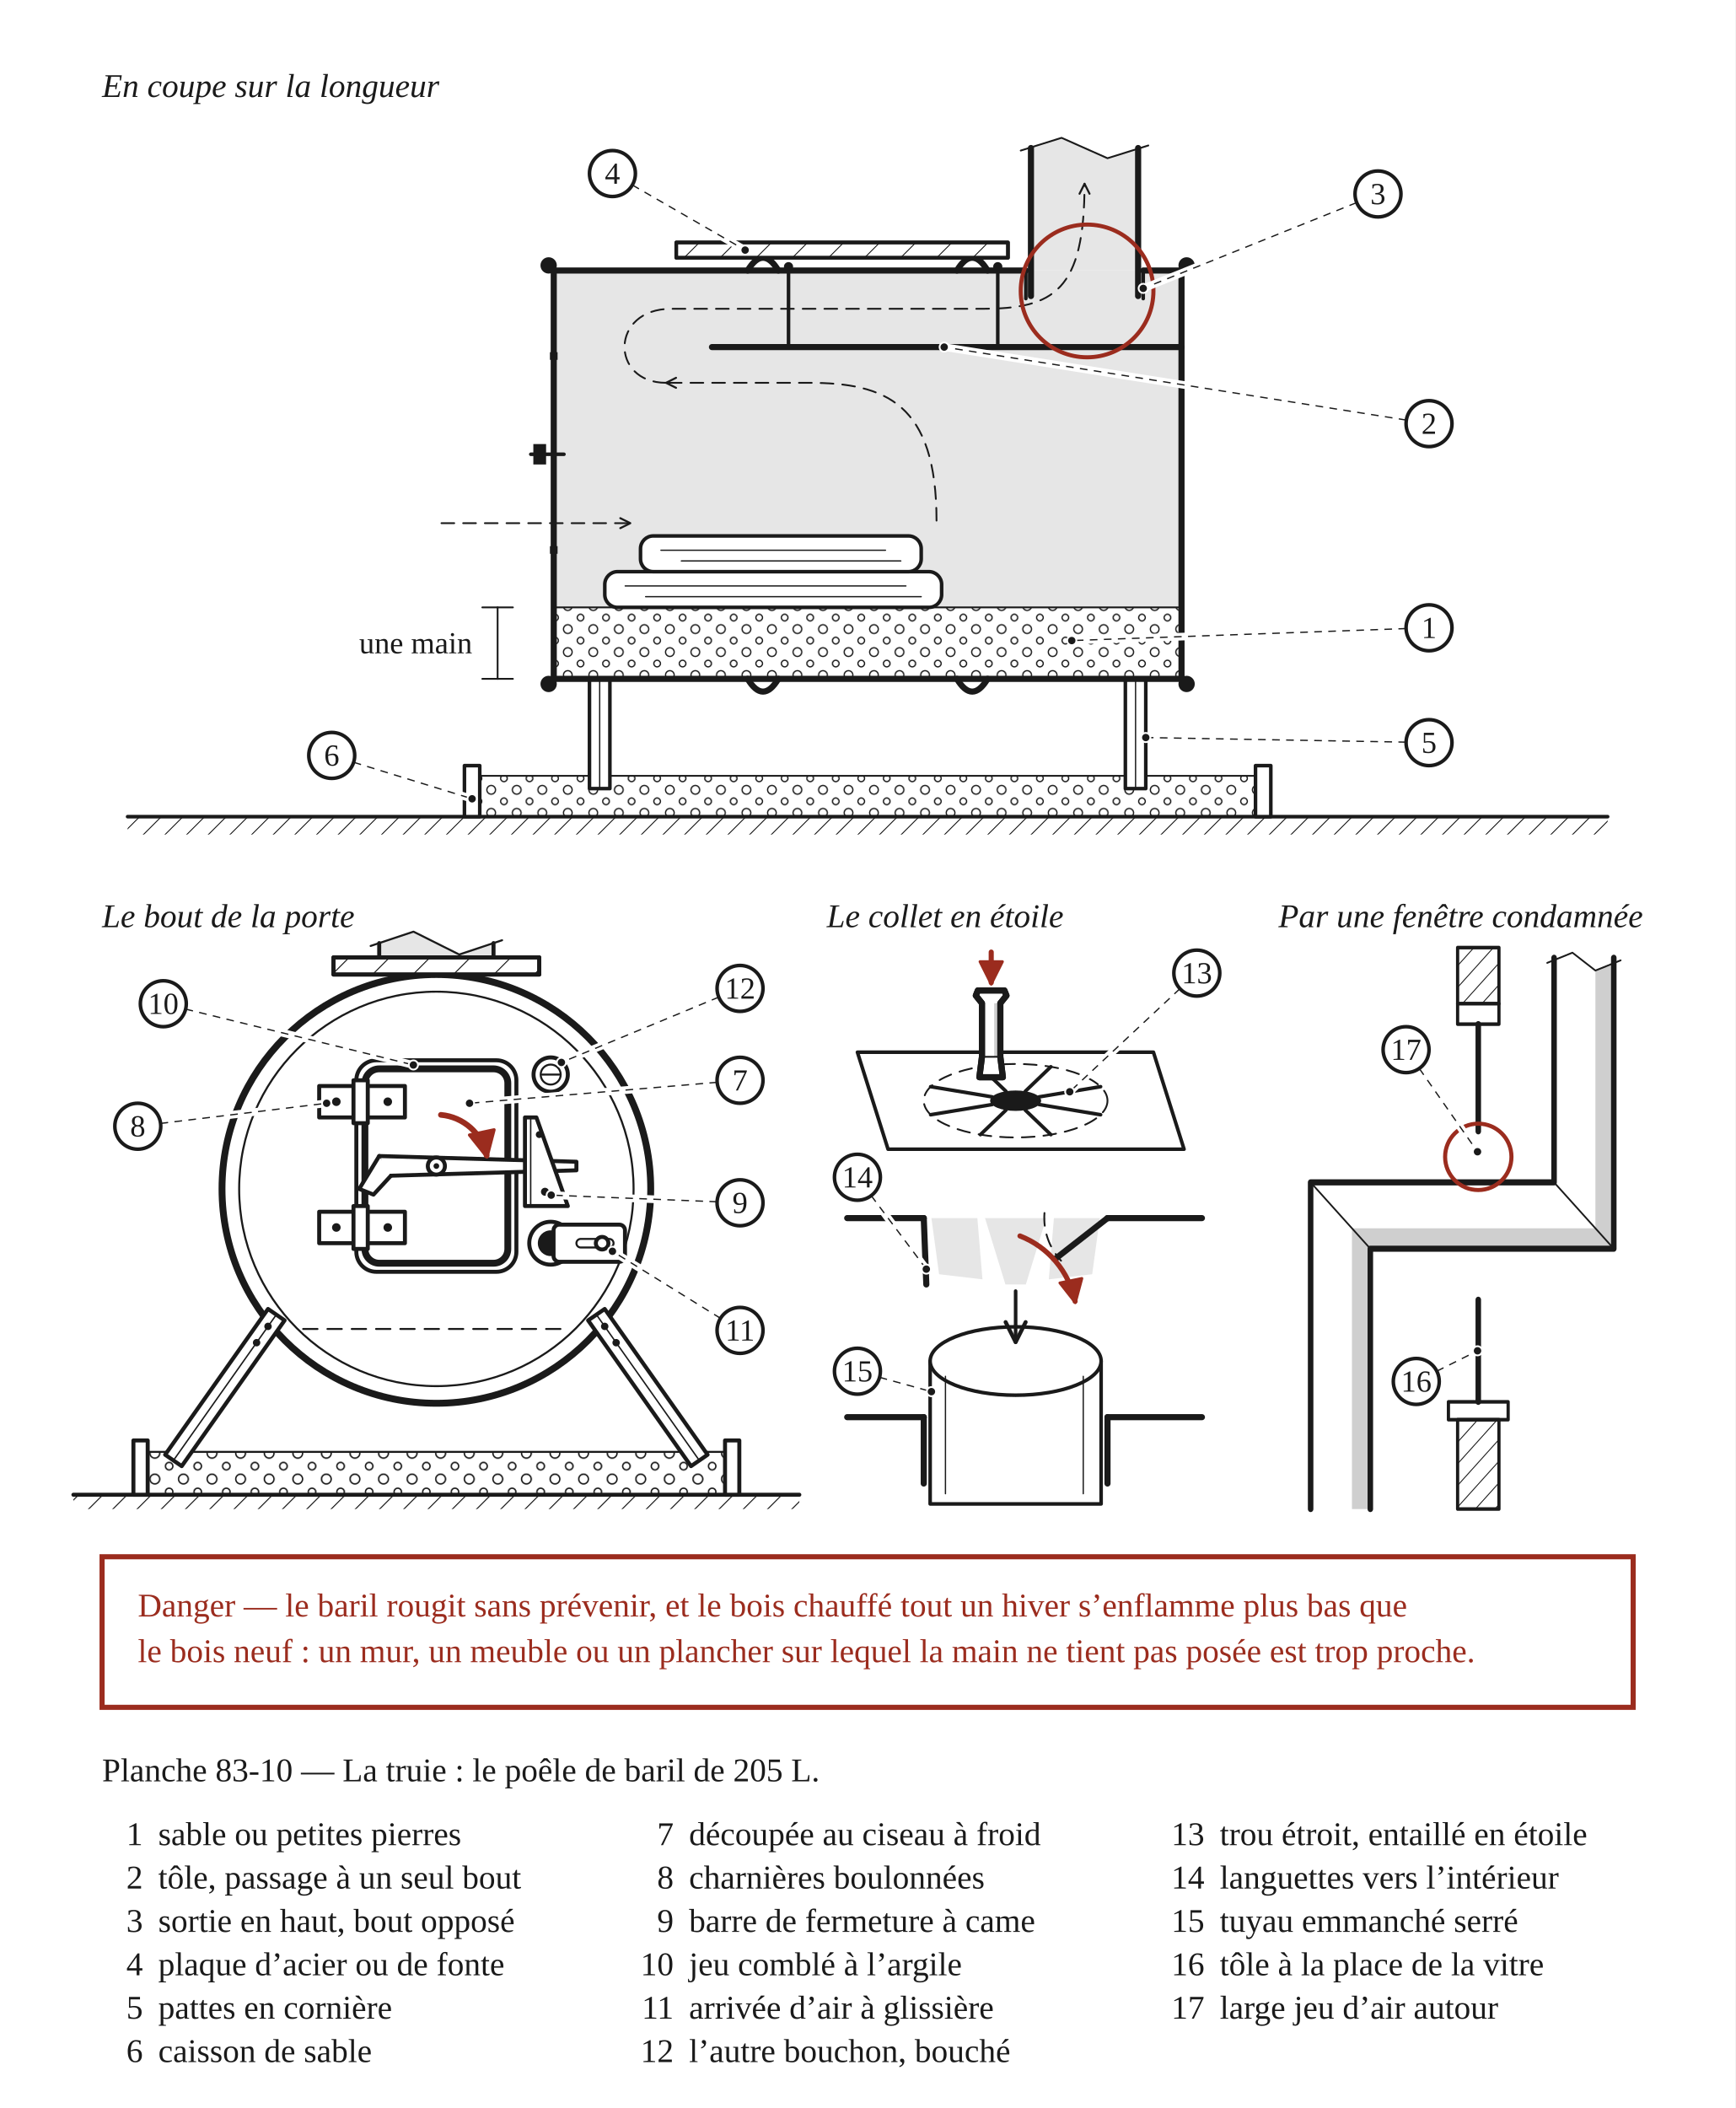
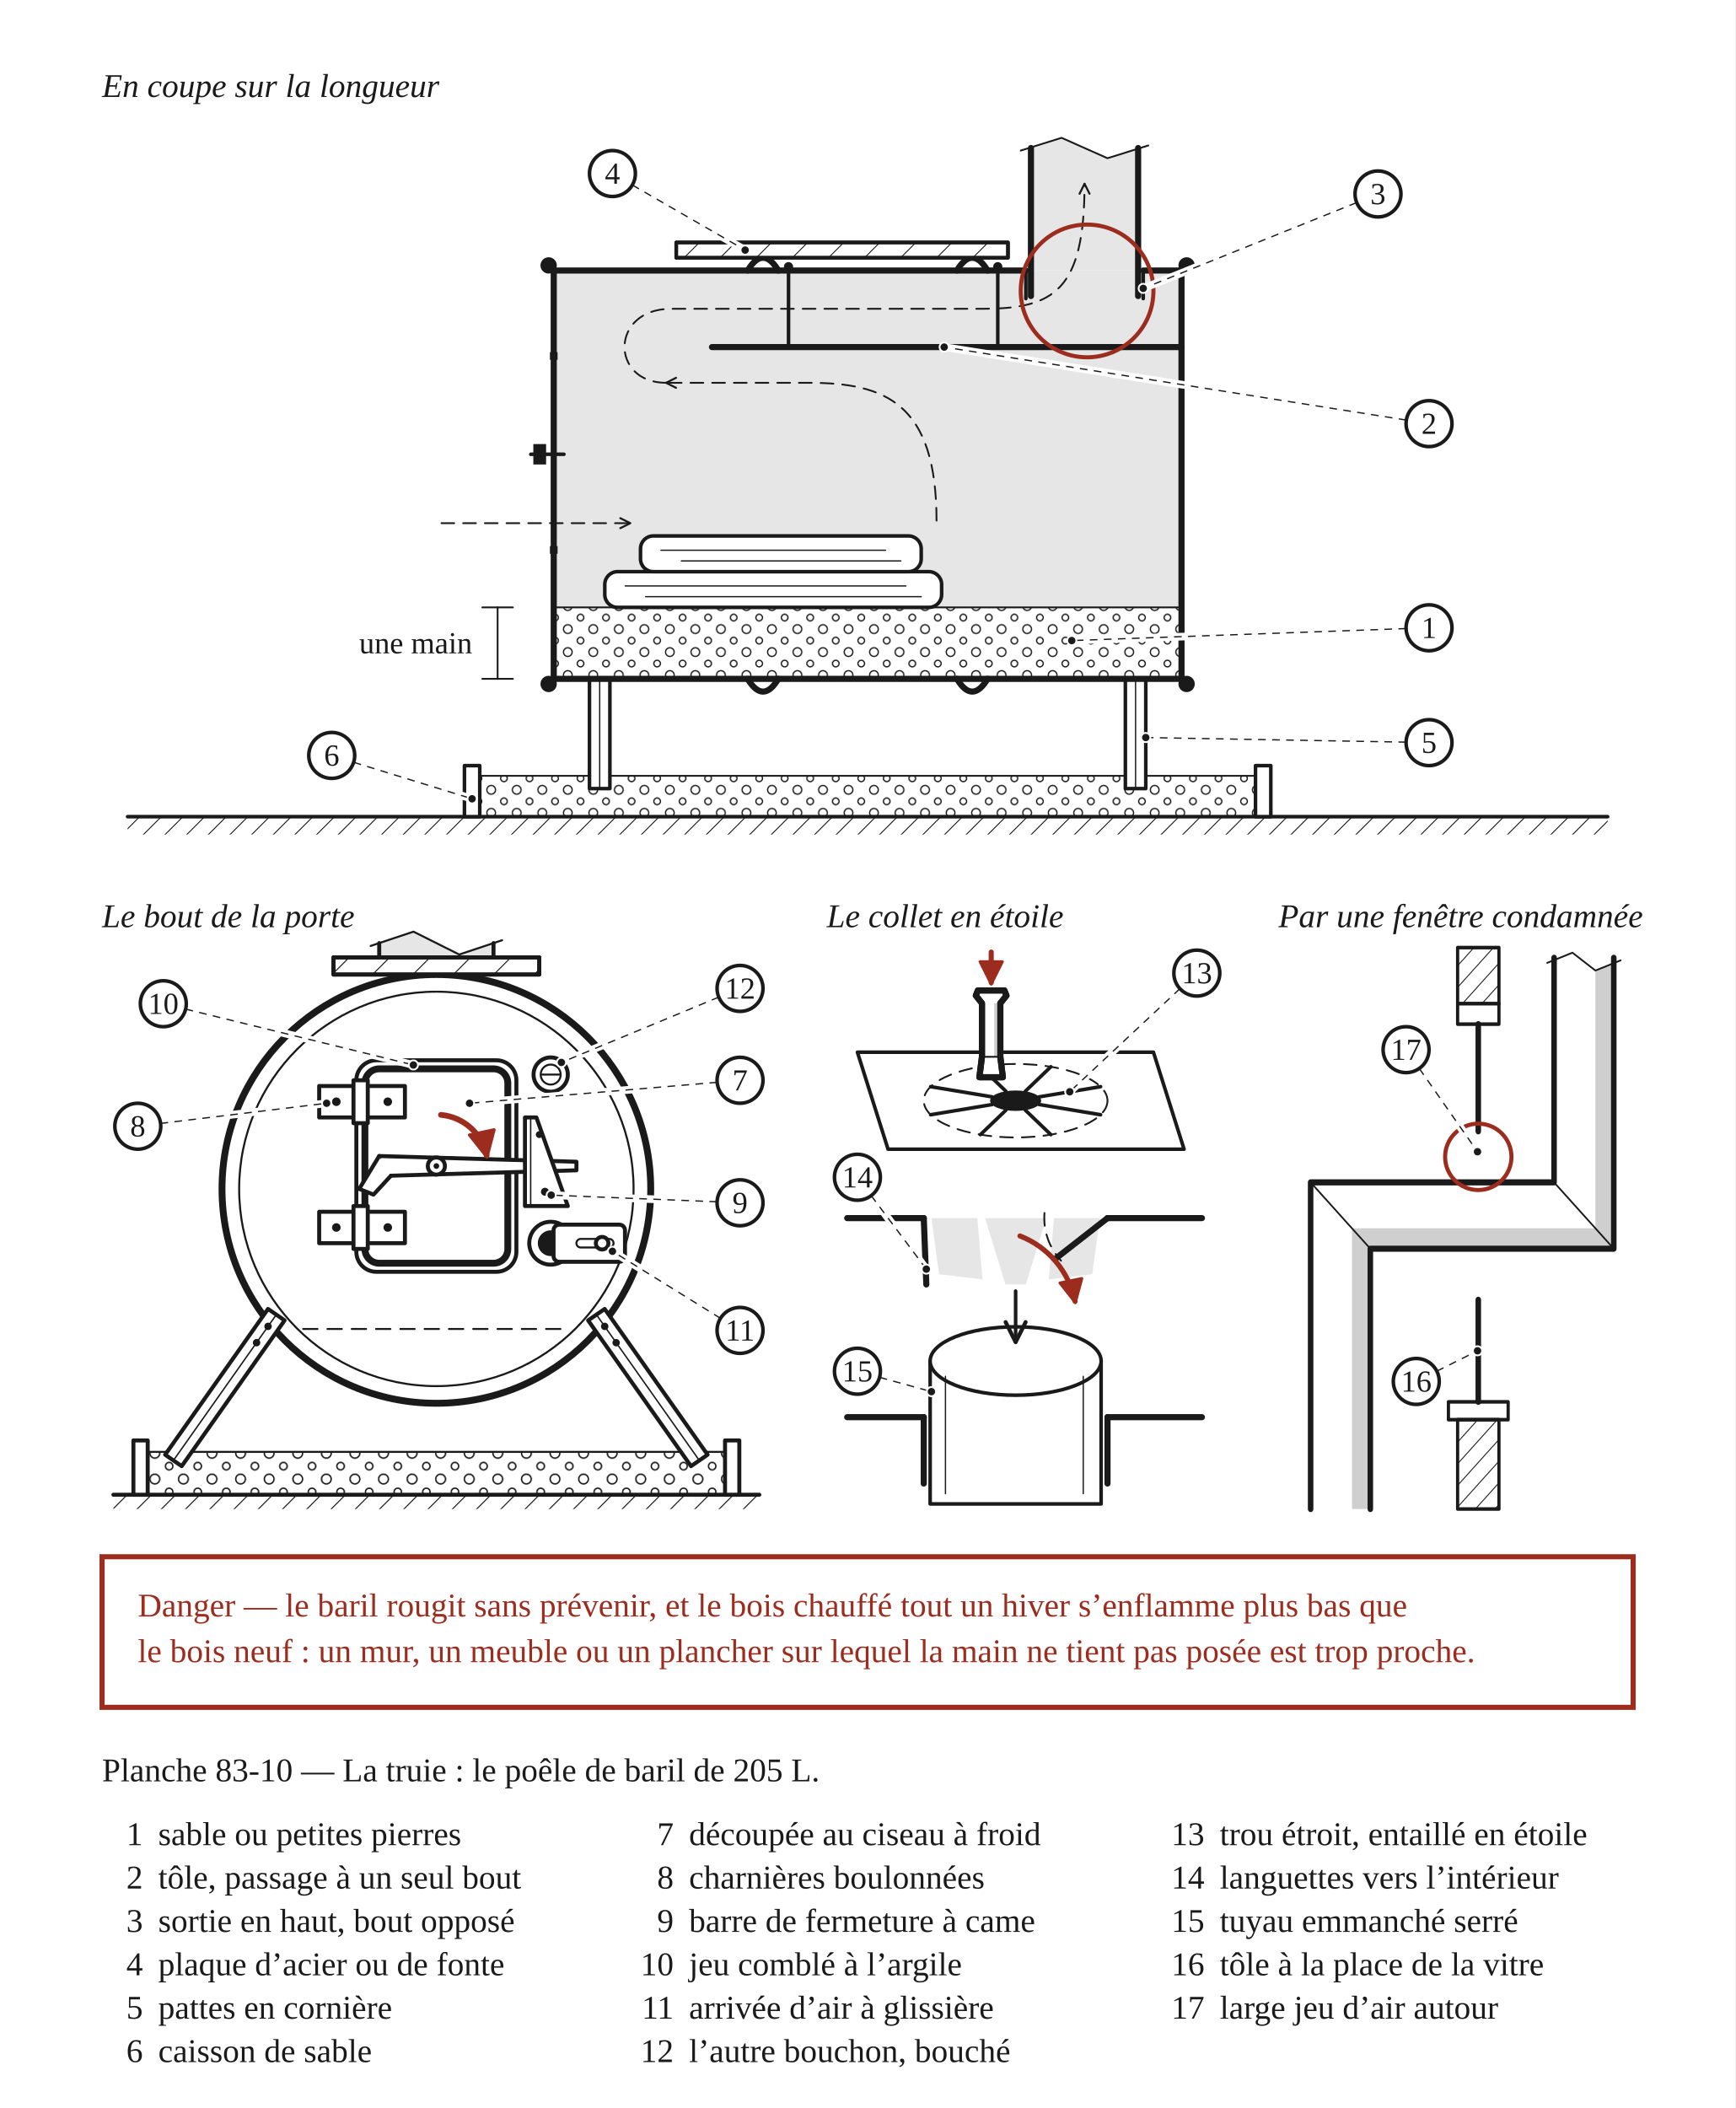
<svg xmlns="http://www.w3.org/2000/svg" width="680" height="826" viewBox="0 0 680 826" role="img">
  <defs>
    <pattern id="h-bois" width="6" height="6" patternUnits="userSpaceOnUse" patternTransform="rotate(45)">
      <line x1="0" y1="0" x2="0" y2="6" stroke="#1A1A1A" stroke-width="0.7" />
    </pattern>
    <pattern id="h-metal" width="10" height="10" patternUnits="userSpaceOnUse" patternTransform="rotate(45)">
      <line x1="0" y1="0" x2="0" y2="10" stroke="#1A1A1A" stroke-width="0.7" />
    </pattern>
    <pattern id="h-gravier" width="10" height="9" patternUnits="userSpaceOnUse">
      <circle cx="2.5" cy="2.5" r="1.7" fill="none" stroke="#1A1A1A" stroke-width="0.5" />
      <circle cx="7.5" cy="7" r="1.3" fill="none" stroke="#1A1A1A" stroke-width="0.5" />
    </pattern>
    <marker id="fl" viewBox="0 0 10 10" refX="9" refY="5" markerWidth="7" markerHeight="7" orient="auto-start-reverse">
      <path d="M1 1 L9 5 L1 9" fill="none" stroke="#1A1A1A" stroke-width="1.6" stroke-linecap="round" stroke-linejoin="round" />
    </marker>
    <marker id="fl-r" viewBox="0 0 10 10" refX="8.5" refY="5" markerWidth="5.5" markerHeight="5.5" orient="auto-start-reverse">
      <path d="M1 1 L9 5 L1 9 Z" fill="#9B2C1E" stroke="#9B2C1E" stroke-width="1" stroke-linejoin="round" />
    </marker>
  </defs>
  <rect x="0" y="0" width="680" height="826" fill="#FFFFFF" />
  <text x="40" y="38" font-family="Georgia, 'Times New Roman', serif" font-size="13" font-style="italic" fill="#1A1A1A">En coupe sur la longueur</text>
  <g transform="translate(40 46)" data-vue="coupe">
    <rect x="177" y="60" width="246" height="132" fill="#E6E6E6" stroke="none" />
    <path d="M364 11.8 L376 8 L394 16 L406 12.3 L406 60 L364 60 Z" fill="#E6E6E6" stroke="none" />
    <rect x="10" y="274" width="580" height="7" fill="url(#h-bois)" stroke="none" />
    <line x1="10" y1="274" x2="590" y2="274" fill="none" stroke="#1A1A1A" stroke-width="1.4" stroke-linejoin="round" stroke-linecap="round" />
    <rect x="148" y="258" width="304" height="16" fill="url(#h-gravier)" stroke="none" />
    <line x1="148" y1="258" x2="452" y2="258" fill="none" stroke="#1A1A1A" stroke-width="0.7" stroke-linejoin="round" stroke-linecap="round" />
    <rect x="142" y="254" width="6" height="20" fill="#FFFFFF" stroke="#1A1A1A" stroke-width="1.4" stroke-linejoin="round" stroke-linecap="round" />
    <rect x="452" y="254" width="6" height="20" fill="#FFFFFF" stroke="#1A1A1A" stroke-width="1.4" stroke-linejoin="round" stroke-linecap="round" />
    <rect x="191" y="220" width="8" height="43" fill="#FFFFFF" stroke="#1A1A1A" stroke-width="1.4" stroke-linejoin="round" stroke-linecap="round" />
    <line x1="195" y1="220" x2="195" y2="263" fill="none" stroke="#1A1A1A" stroke-width="0.5" stroke-linejoin="round" stroke-linecap="round" />
    <rect x="401" y="220" width="8" height="43" fill="#FFFFFF" stroke="#1A1A1A" stroke-width="1.4" stroke-linejoin="round" stroke-linecap="round" />
    <line x1="405" y1="220" x2="405" y2="263" fill="none" stroke="#1A1A1A" stroke-width="0.5" stroke-linejoin="round" stroke-linecap="round" />
    <rect x="178" y="192" width="244" height="28" fill="url(#h-gravier)" stroke="none" />
    <line x1="178" y1="192" x2="422" y2="192" fill="none" stroke="#1A1A1A" stroke-width="0.7" stroke-linejoin="round" stroke-linecap="round" />
    <rect x="197" y="178" width="132" height="14" fill="#FFFFFF" stroke="#1A1A1A" stroke-width="1.4" stroke-linejoin="round" stroke-linecap="round" rx="5" />
    <line x1="205" y1="183.6" x2="315" y2="183.6" fill="none" stroke="#1A1A1A" stroke-width="0.5" stroke-linejoin="round" stroke-linecap="round" />
    <line x1="213" y1="187.8" x2="321" y2="187.8" fill="none" stroke="#1A1A1A" stroke-width="0.5" stroke-linejoin="round" stroke-linecap="round" />
    <rect x="211" y="164" width="110" height="14" fill="#FFFFFF" stroke="#1A1A1A" stroke-width="1.4" stroke-linejoin="round" stroke-linecap="round" rx="5" />
    <line x1="219" y1="169.6" x2="307" y2="169.6" fill="none" stroke="#1A1A1A" stroke-width="0.5" stroke-linejoin="round" stroke-linecap="round" />
    <line x1="227" y1="173.8" x2="313" y2="173.8" fill="none" stroke="#1A1A1A" stroke-width="0.5" stroke-linejoin="round" stroke-linecap="round" />
    <line x1="177" y1="60" x2="362" y2="60" fill="none" stroke="#1A1A1A" stroke-width="2.4" stroke-linejoin="round" stroke-linecap="round" />
    <line x1="408" y1="60" x2="423" y2="60" fill="none" stroke="#1A1A1A" stroke-width="2.4" stroke-linejoin="round" stroke-linecap="round" />
    <line x1="177" y1="220" x2="423" y2="220" fill="none" stroke="#1A1A1A" stroke-width="2.4" stroke-linejoin="round" stroke-linecap="round" />
    <path d="M253 60 Q259 50 265 60" fill="none" stroke="#1A1A1A" stroke-width="2.4" stroke-linejoin="round" stroke-linecap="round" />
    <path d="M253 220 Q259 230 265 220" fill="none" stroke="#1A1A1A" stroke-width="2.4" stroke-linejoin="round" stroke-linecap="round" />
    <path d="M335 60 Q341 50 347 60" fill="none" stroke="#1A1A1A" stroke-width="2.4" stroke-linejoin="round" stroke-linecap="round" />
    <path d="M335 220 Q341 230 347 220" fill="none" stroke="#1A1A1A" stroke-width="2.4" stroke-linejoin="round" stroke-linecap="round" />
    <line x1="423" y1="60" x2="423" y2="220" fill="none" stroke="#1A1A1A" stroke-width="2.4" stroke-linejoin="round" stroke-linecap="round" />
    <line x1="177" y1="60" x2="177" y2="92" fill="none" stroke="#1A1A1A" stroke-width="2.4" stroke-linejoin="round" stroke-linecap="round" />
    <line x1="177" y1="171" x2="177" y2="220" fill="none" stroke="#1A1A1A" stroke-width="2.4" stroke-linejoin="round" stroke-linecap="round" />
    <line x1="177" y1="95" x2="177" y2="168" fill="none" stroke="#1A1A1A" stroke-width="2.4" stroke-linejoin="round" stroke-linecap="round" />
    <rect x="175.5" y="92" width="3" height="3" fill="#1A1A1A" stroke="none" />
    <rect x="175.5" y="168" width="3" height="3" fill="#1A1A1A" stroke="none" />
    <circle cx="175" cy="58" r="3.2" fill="#1A1A1A" stroke="none" />
    <circle cx="175" cy="222" r="3.2" fill="#1A1A1A" stroke="none" />
    <circle cx="425" cy="58" r="3.2" fill="#1A1A1A" stroke="none" />
    <circle cx="425" cy="222" r="3.2" fill="#1A1A1A" stroke="none" />
    <rect x="169" y="128" width="5" height="8" fill="#1A1A1A" stroke="none" />
    <line x1="168" y1="132" x2="181" y2="132" fill="none" stroke="#1A1A1A" stroke-width="1.4" stroke-linejoin="round" stroke-linecap="round" />
    <line x1="239" y1="90" x2="423" y2="90" fill="none" stroke="#1A1A1A" stroke-width="2.4" stroke-linejoin="round" stroke-linecap="round" />
    <line x1="269" y1="60" x2="269" y2="90" fill="none" stroke="#1A1A1A" stroke-width="1.4" stroke-linejoin="round" stroke-linecap="round" />
    <circle cx="269" cy="58.5" r="1.8" fill="#1A1A1A" stroke="none" />
    <line x1="351" y1="60" x2="351" y2="90" fill="none" stroke="#1A1A1A" stroke-width="1.4" stroke-linejoin="round" stroke-linecap="round" />
    <circle cx="351" cy="58.5" r="1.8" fill="#1A1A1A" stroke="none" />
    <rect x="225" y="49" width="130" height="6" fill="#FFFFFF" stroke="#1A1A1A" stroke-width="1.4" stroke-linejoin="round" stroke-linecap="round" />
    <rect x="225" y="49" width="130" height="6" fill="url(#h-metal)" stroke="#1A1A1A" stroke-width="1.4" stroke-linejoin="round" />
    <line x1="364" y1="70" x2="364" y2="12" fill="none" stroke="#1A1A1A" stroke-width="2.4" stroke-linejoin="round" stroke-linecap="round" />
    <line x1="406" y1="70" x2="406" y2="12" fill="none" stroke="#1A1A1A" stroke-width="2.4" stroke-linejoin="round" stroke-linecap="round" />
    <line x1="362" y1="60" x2="362" y2="71" fill="none" stroke="#1A1A1A" stroke-width="1.4" stroke-linejoin="round" stroke-linecap="round" />
    <line x1="408" y1="60" x2="408" y2="71" fill="none" stroke="#1A1A1A" stroke-width="1.4" stroke-linejoin="round" stroke-linecap="round" />
    <path d="M360 13 L376 8 L394 16 L410 11" fill="none" stroke="#1A1A1A" stroke-width="0.7" stroke-linejoin="round" stroke-linecap="round" />
    <path d="M133 159 L207 159" fill="none" stroke="#1A1A1A" stroke-width="0.7" stroke-linejoin="round" stroke-linecap="round" stroke-dasharray="5 3.5" marker-end="url(#fl)" />
    <path d="M327 158 C327 112, 307 104, 277 104 L221 104" fill="none" stroke="#1A1A1A" stroke-width="0.7" stroke-linejoin="round" stroke-linecap="round" stroke-dasharray="5 3.5" marker-end="url(#fl)" />
    <path d="M221 104 C199 104, 199 75, 223 75 L345 75 C373 75, 385 68, 385 26" fill="none" stroke="#1A1A1A" stroke-width="0.7" stroke-linejoin="round" stroke-linecap="round" stroke-dasharray="5 3.5" marker-end="url(#fl)" />
    <line x1="155" y1="192" x2="155" y2="220" fill="none" stroke="#1A1A1A" stroke-width="0.7" stroke-linejoin="round" stroke-linecap="round" />
    <line x1="149" y1="192" x2="161" y2="192" fill="none" stroke="#1A1A1A" stroke-width="0.7" stroke-linejoin="round" stroke-linecap="round" />
    <line x1="149" y1="220" x2="161" y2="220" fill="none" stroke="#1A1A1A" stroke-width="0.7" stroke-linejoin="round" stroke-linecap="round" />
    <text x="122.9" y="210" text-anchor="middle" font-family="Georgia, 'Times New Roman', serif" font-size="12" fill="#1A1A1A" stroke="#FFFFFF" stroke-width="3" stroke-linejoin="round" paint-order="stroke">une main</text>
    <circle cx="386" cy="68" r="26" fill="none" stroke="#9B2C1E" stroke-width="1.6" />
  </g>
  <text x="40" y="363.3" font-family="Georgia, 'Times New Roman', serif" font-size="13" font-style="italic" fill="#1A1A1A">Le bout de la porte</text>
  <g transform="translate(40 371.3)" data-vue="porte">
    <g transform="translate(131 220) scale(1.12) translate(-131 -220)">
-       <rect x="4" y="215" width="254" height="5" fill="url(#h-bois)" stroke="none" />
-       <line x1="4" y1="215" x2="258" y2="215" fill="none" stroke="#1A1A1A" stroke-width="1.4" stroke-linejoin="round" stroke-linecap="round" />
+       <rect x="18" y="215" width="226" height="5" fill="url(#h-bois)" stroke="none" />
+       <line x1="18" y1="215" x2="244" y2="215" fill="none" stroke="#1A1A1A" stroke-width="1.4" stroke-linejoin="round" stroke-linecap="round" />
      <rect x="30" y="200" width="202" height="15" fill="url(#h-gravier)" stroke="none" />
      <line x1="30" y1="200" x2="232" y2="200" fill="none" stroke="#1A1A1A" stroke-width="0.7" stroke-linejoin="round" stroke-linecap="round" />
      <rect x="25" y="196" width="5" height="19" fill="#FFFFFF" stroke="#1A1A1A" stroke-width="1.4" stroke-linejoin="round" stroke-linecap="round" />
      <rect x="232" y="196" width="5" height="19" fill="#FFFFFF" stroke="#1A1A1A" stroke-width="1.4" stroke-linejoin="round" stroke-linecap="round" />
      <path d="M111 22 L123 18 L139 26 L151 22 L151 27 L111 27 Z" fill="#E6E6E6" stroke="none" />
      <line x1="111" y1="22" x2="111" y2="27" fill="none" stroke="#1A1A1A" stroke-width="1.4" stroke-linejoin="round" stroke-linecap="round" />
      <line x1="151" y1="22" x2="151" y2="27" fill="none" stroke="#1A1A1A" stroke-width="1.4" stroke-linejoin="round" stroke-linecap="round" />
      <path d="M108 23 L123 18 L139 26 L154 21" fill="none" stroke="#1A1A1A" stroke-width="0.7" stroke-linejoin="round" stroke-linecap="round" />
      <circle cx="131" cy="108" r="75" fill="#FFFFFF" stroke="#1A1A1A" stroke-width="2.4" stroke-linejoin="round" stroke-linecap="round" />
      <circle cx="131" cy="108" r="69" fill="none" stroke="#1A1A1A" stroke-width="0.7" stroke-linejoin="round" stroke-linecap="round" />
      <rect x="95" y="27" width="72" height="6" fill="#FFFFFF" stroke="#1A1A1A" stroke-width="1.4" stroke-linejoin="round" stroke-linecap="round" />
      <rect x="95" y="27" width="72" height="6" fill="url(#h-metal)" stroke="#1A1A1A" stroke-width="1.4" stroke-linejoin="round" />
      <path d="M72.1 150 L36.1 201 L41.9 205 L77.9 154 Z" fill="#FFFFFF" stroke="#1A1A1A" stroke-width="1.4" stroke-linejoin="round" stroke-linecap="round" />
      <path d="M75 152 L39 203" fill="none" stroke="#1A1A1A" stroke-width="0.5" stroke-linejoin="round" stroke-linecap="round" />
      <circle cx="72.1" cy="156.1" r="1.3" fill="#1A1A1A" stroke="none" />
      <circle cx="68.1" cy="161.8" r="1.3" fill="#1A1A1A" stroke="none" />
      <path d="M184.1 154 L220.1 205 L225.9 201 L189.9 150 Z" fill="#FFFFFF" stroke="#1A1A1A" stroke-width="1.4" stroke-linejoin="round" stroke-linecap="round" />
      <path d="M187 152 L223 203" fill="none" stroke="#1A1A1A" stroke-width="0.5" stroke-linejoin="round" stroke-linecap="round" />
      <circle cx="189.9" cy="156.1" r="1.3" fill="#1A1A1A" stroke="none" />
      <circle cx="193.9" cy="161.8" r="1.3" fill="#1A1A1A" stroke="none" />
      <line x1="84.4" y1="157" x2="177.6" y2="157" fill="none" stroke="#1A1A1A" stroke-width="0.7" stroke-linejoin="round" stroke-linecap="round" stroke-dasharray="5 3.5" />
      <rect x="103" y="63" width="56" height="74" fill="none" stroke="#1A1A1A" stroke-width="1.4" stroke-linejoin="round" stroke-linecap="round" rx="7" />
      <rect x="106" y="66" width="50" height="68" fill="#FFFFFF" stroke="#1A1A1A" stroke-width="2.4" stroke-linejoin="round" stroke-linecap="round" rx="5" />
      <rect x="90" y="72" width="30" height="11" fill="#FFFFFF" stroke="#1A1A1A" stroke-width="1.4" stroke-linejoin="round" stroke-linecap="round" />
      <rect x="102" y="70" width="5" height="15" fill="#FFFFFF" stroke="#1A1A1A" stroke-width="1.4" stroke-linejoin="round" stroke-linecap="round" />
      <circle cx="96" cy="77.5" r="1.5" fill="#1A1A1A" stroke="none" />
      <circle cx="114" cy="77.5" r="1.5" fill="#1A1A1A" stroke="none" />
      <rect x="90" y="116" width="30" height="11" fill="#FFFFFF" stroke="#1A1A1A" stroke-width="1.4" stroke-linejoin="round" stroke-linecap="round" />
      <rect x="102" y="114" width="5" height="15" fill="#FFFFFF" stroke="#1A1A1A" stroke-width="1.4" stroke-linejoin="round" stroke-linecap="round" />
      <circle cx="96" cy="121.5" r="1.5" fill="#1A1A1A" stroke="none" />
      <circle cx="114" cy="121.5" r="1.5" fill="#1A1A1A" stroke="none" />
      <path d="M111 96.5 L180 98.5 L180 101.5 L111 103.5 Z" fill="#FFFFFF" stroke="#1A1A1A" stroke-width="1.4" stroke-linejoin="round" stroke-linecap="round" />
      <path d="M111 96.5 L104 108 L109 110 L115 103.5" fill="#FFFFFF" stroke="#1A1A1A" stroke-width="1.4" stroke-linejoin="round" stroke-linecap="round" />
      <circle cx="131" cy="100" r="3" fill="#FFFFFF" stroke="#1A1A1A" stroke-width="1.4" stroke-linejoin="round" stroke-linecap="round" />
      <circle cx="131" cy="100" r="1" fill="#1A1A1A" stroke="none" />
      <path d="M162 83 L166 83 L177 114 L162 114 Z" fill="#FFFFFF" stroke="#1A1A1A" stroke-width="1.4" stroke-linejoin="round" stroke-linecap="round" />
      <line x1="164" y1="83" x2="164" y2="114" fill="none" stroke="#1A1A1A" stroke-width="0.5" stroke-linejoin="round" stroke-linecap="round" />
      <circle cx="169" cy="109" r="1.4" fill="#1A1A1A" stroke="none" />
      <circle cx="167" cy="89" r="1.2" fill="#1A1A1A" stroke="none" />
      <path d="M132.6 82.1 A 18 18 0 0 1 148.6 96.3" fill="none" stroke="#9B2C1E" stroke-width="2" stroke-linejoin="round" stroke-linecap="round" marker-end="url(#fl-r)" />
      <circle cx="171" cy="127" r="7.5" fill="#FFFFFF" stroke="#1A1A1A" stroke-width="1.4" stroke-linejoin="round" stroke-linecap="round" />
      <circle cx="171" cy="127" r="4.5" fill="#1A1A1A" stroke="none" />
      <rect x="172" y="120.5" width="25" height="13" fill="#FFFFFF" stroke="#1A1A1A" stroke-width="1.4" stroke-linejoin="round" stroke-linecap="round" rx="2" />
      <rect x="180" y="125.5" width="13" height="3" fill="#FFFFFF" stroke="#1A1A1A" stroke-width="0.7" stroke-linejoin="round" stroke-linecap="round" rx="1.5" />
      <circle cx="189" cy="127" r="2.2" fill="#FFFFFF" stroke="#1A1A1A" stroke-width="1.4" stroke-linejoin="round" stroke-linecap="round" />
      <circle cx="171" cy="68" r="6" fill="#FFFFFF" stroke="#1A1A1A" stroke-width="1.4" stroke-linejoin="round" stroke-linecap="round" />
      <circle cx="171" cy="68" r="3.5" fill="none" stroke="#1A1A1A" stroke-width="0.7" stroke-linejoin="round" stroke-linecap="round" />
      <line x1="168" y1="68" x2="174" y2="68" fill="none" stroke="#1A1A1A" stroke-width="0.7" stroke-linejoin="round" stroke-linecap="round" />
    </g>
  </g>
  <text x="324" y="363.3" font-family="Georgia, 'Times New Roman', serif" font-size="13" font-style="italic" fill="#1A1A1A">Le collet en étoile</text>
  <g transform="translate(324 371.3)" data-vue="collet">
    <path d="M12 41 L128 41 L140 79 L24 79 Z" fill="#FFFFFF" stroke="#1A1A1A" stroke-width="1.4" stroke-linejoin="round" stroke-linecap="round" />
    <ellipse cx="74" cy="60" rx="36" ry="14.4" fill="none" stroke="#1A1A1A" stroke-width="0.7" stroke-linejoin="round" stroke-linecap="round" stroke-dasharray="5 3.5" />
    <ellipse cx="74" cy="60" rx="10" ry="4" fill="#1A1A1A" stroke="none" />
    <line x1="83.2" y1="61.5" x2="107.3" y2="65.5" fill="none" stroke="#1A1A1A" stroke-width="1.4" stroke-linejoin="round" stroke-linecap="round" />
    <line x1="77.8" y1="63.7" x2="87.8" y2="73.3" fill="none" stroke="#1A1A1A" stroke-width="1.4" stroke-linejoin="round" stroke-linecap="round" />
    <line x1="70.2" y1="63.7" x2="60.2" y2="73.3" fill="none" stroke="#1A1A1A" stroke-width="1.4" stroke-linejoin="round" stroke-linecap="round" />
    <line x1="64.8" y1="61.5" x2="40.7" y2="65.5" fill="none" stroke="#1A1A1A" stroke-width="1.4" stroke-linejoin="round" stroke-linecap="round" />
    <line x1="64.8" y1="58.5" x2="40.7" y2="54.5" fill="none" stroke="#1A1A1A" stroke-width="1.4" stroke-linejoin="round" stroke-linecap="round" />
    <line x1="70.2" y1="56.3" x2="60.2" y2="46.7" fill="none" stroke="#1A1A1A" stroke-width="1.4" stroke-linejoin="round" stroke-linecap="round" />
    <line x1="77.8" y1="56.3" x2="87.8" y2="46.7" fill="none" stroke="#1A1A1A" stroke-width="1.4" stroke-linejoin="round" stroke-linecap="round" />
    <line x1="83.2" y1="58.5" x2="107.3" y2="54.5" fill="none" stroke="#1A1A1A" stroke-width="1.4" stroke-linejoin="round" stroke-linecap="round" />
    <path d="M59.8 50.8 L69 50.8 L68 42.8 L68 21.8 L70.4 18.8 L69.6 16.8 L59.2 16.8 L58.4 18.8 L60.8 21.8 L60.8 42.8 Z" fill="#FFFFFF" stroke="#1A1A1A" stroke-width="2.4" stroke-linejoin="round" stroke-linecap="round" />
    <path d="M68 42.8 L68 21.8 L65.6 21.8 L65.6 42.8 Z" fill="#CFCFCF" stroke="none" />
    <path d="M59.8 50.8 L69 50.8 L68 42.8 L68 21.8 L70.4 18.8 L69.6 16.8 L59.2 16.8 L58.4 18.8 L60.8 21.8 L60.8 42.8 Z" fill="none" stroke="#1A1A1A" stroke-width="2.4" stroke-linejoin="round" stroke-linecap="round" />
    <line x1="60.8" y1="42.8" x2="68" y2="42.8" fill="none" stroke="#1A1A1A" stroke-width="0.7" stroke-linejoin="round" stroke-linecap="round" />
    <path d="M64.433 1.761 L64.433 13.761" fill="none" stroke="#9B2C1E" stroke-width="2" stroke-linejoin="round" stroke-linecap="round" marker-end="url(#fl-r)" />
    <line x1="8" y1="106" x2="38" y2="106" fill="none" stroke="#1A1A1A" stroke-width="2.4" stroke-linejoin="round" stroke-linecap="round" />
    <line x1="110" y1="106" x2="147" y2="106" fill="none" stroke="#1A1A1A" stroke-width="2.4" stroke-linejoin="round" stroke-linecap="round" />
    <path d="M62 106 L86 106 L78 132 L70 132 Z" fill="#E6E6E6" stroke="none" />
    <path d="M41 106 L59 106 L61 130 L44 128 Z" fill="#E6E6E6" stroke="none" />
    <path d="M89 106 L107 106 L104 128 L87 130 Z" fill="#E6E6E6" stroke="none" />
    <line x1="38" y1="106" x2="39" y2="132" fill="none" stroke="#1A1A1A" stroke-width="2.4" stroke-linejoin="round" stroke-linecap="round" />
    <line x1="110" y1="106" x2="89.5" y2="122" fill="none" stroke="#1A1A1A" stroke-width="2.4" stroke-linejoin="round" stroke-linecap="round" />
    <path d="M85.3 104 A 24.7 24.7 0 0 0 91.8 122.7" fill="none" stroke="#1A1A1A" stroke-width="0.7" stroke-linejoin="round" stroke-linecap="round" stroke-dasharray="5 3.5" />
    <path d="M75.7 113 A 35 35 0 0 1 97.3 138.6" fill="none" stroke="#9B2C1E" stroke-width="2" stroke-linejoin="round" stroke-linecap="round" marker-end="url(#fl-r)" />
    <line x1="8" y1="184" x2="38" y2="184" fill="none" stroke="#1A1A1A" stroke-width="2.4" stroke-linejoin="round" stroke-linecap="round" />
    <line x1="110" y1="184" x2="147" y2="184" fill="none" stroke="#1A1A1A" stroke-width="2.4" stroke-linejoin="round" stroke-linecap="round" />
    <path d="M40.5 162 L40.5 218 L107.5 218 L107.5 162" fill="#FFFFFF" stroke="#1A1A1A" stroke-width="1.4" stroke-linejoin="round" stroke-linecap="round" />
    <ellipse cx="74" cy="162" rx="33.5" ry="13.4" fill="#FFFFFF" stroke="#1A1A1A" stroke-width="1.4" stroke-linejoin="round" stroke-linecap="round" />
    <line x1="46.5" y1="168" x2="46.5" y2="214" fill="none" stroke="#1A1A1A" stroke-width="0.5" stroke-linejoin="round" stroke-linecap="round" />
    <line x1="100.5" y1="168" x2="100.5" y2="214" fill="none" stroke="#1A1A1A" stroke-width="0.5" stroke-linejoin="round" stroke-linecap="round" />
    <line x1="38" y1="184" x2="38" y2="210" fill="none" stroke="#1A1A1A" stroke-width="2.4" stroke-linejoin="round" stroke-linecap="round" />
    <line x1="110" y1="184" x2="110" y2="210" fill="none" stroke="#1A1A1A" stroke-width="2.4" stroke-linejoin="round" stroke-linecap="round" />
    <path d="M74 134.6 L74 154.6" fill="none" stroke="#1A1A1A" stroke-width="1.4" stroke-linejoin="round" stroke-linecap="round" marker-end="url(#fl)" />
  </g>
  <text x="501" y="363.3" font-family="Georgia, 'Times New Roman', serif" font-size="13" font-style="italic" fill="#1A1A1A">Par une fenêtre condamnée</text>
  <g transform="translate(501 371.3)" data-vue="fenetre">
    <g transform="scale(0.9 1)">
      <path d="M32 220 L32 110 L138 110 L138 9 L146 6 L146 118 L40 118 L40 220 Z" fill="#CFCFCF" stroke="none" />
      <rect x="78" y="0" width="18" height="22" fill="url(#h-bois)" stroke="#1A1A1A" stroke-width="1.4" stroke-linejoin="round" />
      <rect x="78" y="22" width="18" height="8" fill="#FFFFFF" stroke="#1A1A1A" stroke-width="1.4" stroke-linejoin="round" stroke-linecap="round" />
      <rect x="74" y="178" width="26" height="7" fill="#FFFFFF" stroke="#1A1A1A" stroke-width="1.4" stroke-linejoin="round" stroke-linecap="round" />
      <rect x="78" y="185" width="18" height="35" fill="url(#h-bois)" stroke="#1A1A1A" stroke-width="1.4" stroke-linejoin="round" />
      <line x1="87" y1="30" x2="87" y2="72" fill="none" stroke="#1A1A1A" stroke-width="2.4" stroke-linejoin="round" stroke-linecap="round" />
      <line x1="87" y1="138" x2="87" y2="178" fill="none" stroke="#1A1A1A" stroke-width="2.4" stroke-linejoin="round" stroke-linecap="round" />
      <path d="M14 220 L14 92 L120 92 L120 4" fill="none" stroke="#1A1A1A" stroke-width="2.4" stroke-linejoin="round" stroke-linecap="round" />
      <path d="M40 220 L40 118 L146 118 L146 4" fill="none" stroke="#1A1A1A" stroke-width="2.4" stroke-linejoin="round" stroke-linecap="round" />
      <path d="M14 92 L40 118 M120 92 L146 118" fill="none" stroke="#1A1A1A" stroke-width="0.7" stroke-linejoin="round" stroke-linecap="round" />
      <path d="M117 6 L128 2 L138 9 L149 5" fill="none" stroke="#1A1A1A" stroke-width="0.7" stroke-linejoin="round" stroke-linecap="round" />
    </g>
    <circle cx="78.3" cy="82" r="13" fill="none" stroke="#9B2C1E" stroke-width="1.6" />
  </g>
  <line x1="551" y1="246.3" x2="420" y2="251" fill="none" stroke="#FFFFFF" stroke-width="3" stroke-linecap="round" />
  <line x1="551" y1="246.3" x2="420" y2="251" fill="none" stroke="#1A1A1A" stroke-width="0.5" stroke-dasharray="3 2.5" />
  <circle cx="420" cy="251" r="1.8" fill="#1A1A1A" stroke="#FFFFFF" stroke-width="0.7" />
  <circle cx="560" cy="246" r="9" fill="#FFFFFF" stroke="#1A1A1A" stroke-width="1.4" data-vue="coupe" />
  <text x="560" y="250" text-anchor="middle" font-family="Georgia, 'Times New Roman', serif" font-size="12" fill="#1A1A1A">1</text>
  <line x1="551.1" y1="164.6" x2="370" y2="136" fill="none" stroke="#FFFFFF" stroke-width="3" stroke-linecap="round" />
  <line x1="551.1" y1="164.6" x2="370" y2="136" fill="none" stroke="#1A1A1A" stroke-width="0.5" stroke-dasharray="3 2.5" />
  <circle cx="370" cy="136" r="1.8" fill="#1A1A1A" stroke="#FFFFFF" stroke-width="0.7" />
  <circle cx="560" cy="166" r="9" fill="#FFFFFF" stroke="#1A1A1A" stroke-width="1.4" data-vue="coupe" />
  <text x="560" y="170" text-anchor="middle" font-family="Georgia, 'Times New Roman', serif" font-size="12" fill="#1A1A1A">2</text>
  <line x1="531.6" y1="79.4" x2="448" y2="113" fill="none" stroke="#FFFFFF" stroke-width="3" stroke-linecap="round" />
  <line x1="531.6" y1="79.4" x2="448" y2="113" fill="none" stroke="#1A1A1A" stroke-width="0.5" stroke-dasharray="3 2.5" />
  <circle cx="448" cy="113" r="1.8" fill="#1A1A1A" stroke="#FFFFFF" stroke-width="0.7" />
  <circle cx="540" cy="76" r="9" fill="#FFFFFF" stroke="#1A1A1A" stroke-width="1.4" data-vue="coupe" />
  <text x="540" y="80" text-anchor="middle" font-family="Georgia, 'Times New Roman', serif" font-size="12" fill="#1A1A1A">3</text>
  <line x1="247.8" y1="72.5" x2="292" y2="98" fill="none" stroke="#FFFFFF" stroke-width="3" stroke-linecap="round" />
  <line x1="247.8" y1="72.5" x2="292" y2="98" fill="none" stroke="#1A1A1A" stroke-width="0.5" stroke-dasharray="3 2.5" />
  <circle cx="292" cy="98" r="1.8" fill="#1A1A1A" stroke="#FFFFFF" stroke-width="0.7" />
  <circle cx="240" cy="68" r="9" fill="#FFFFFF" stroke="#1A1A1A" stroke-width="1.4" data-vue="coupe" />
  <text x="240" y="72" text-anchor="middle" font-family="Georgia, 'Times New Roman', serif" font-size="12" fill="#1A1A1A">4</text>
  <line x1="551" y1="290.8" x2="449" y2="289" fill="none" stroke="#FFFFFF" stroke-width="3" stroke-linecap="round" />
  <line x1="551" y1="290.8" x2="449" y2="289" fill="none" stroke="#1A1A1A" stroke-width="0.5" stroke-dasharray="3 2.5" />
  <circle cx="449" cy="289" r="1.8" fill="#1A1A1A" stroke="#FFFFFF" stroke-width="0.7" />
  <circle cx="560" cy="291" r="9" fill="#FFFFFF" stroke="#1A1A1A" stroke-width="1.4" data-vue="coupe" />
  <text x="560" y="295" text-anchor="middle" font-family="Georgia, 'Times New Roman', serif" font-size="12" fill="#1A1A1A">5</text>
  <line x1="138.6" y1="298.7" x2="185" y2="313" fill="none" stroke="#FFFFFF" stroke-width="3" stroke-linecap="round" />
  <line x1="138.6" y1="298.7" x2="185" y2="313" fill="none" stroke="#1A1A1A" stroke-width="0.5" stroke-dasharray="3 2.5" />
  <circle cx="185" cy="313" r="1.8" fill="#1A1A1A" stroke="#FFFFFF" stroke-width="0.7" />
  <circle cx="130" cy="296" r="9" fill="#FFFFFF" stroke="#1A1A1A" stroke-width="1.4" data-vue="coupe" />
  <text x="130" y="300" text-anchor="middle" font-family="Georgia, 'Times New Roman', serif" font-size="12" fill="#1A1A1A">6</text>
  <line x1="281" y1="424.1" x2="184" y2="432.3" fill="none" stroke="#FFFFFF" stroke-width="3" stroke-linecap="round" />
  <line x1="281" y1="424.1" x2="184" y2="432.3" fill="none" stroke="#1A1A1A" stroke-width="0.5" stroke-dasharray="3 2.5" />
  <circle cx="184" cy="432.3" r="1.8" fill="#1A1A1A" stroke="#FFFFFF" stroke-width="0.7" />
  <circle cx="290" cy="423.3" r="9" fill="#FFFFFF" stroke="#1A1A1A" stroke-width="1.4" data-vue="porte" />
  <text x="290" y="427.3" text-anchor="middle" font-family="Georgia, 'Times New Roman', serif" font-size="12" fill="#1A1A1A">7</text>
  <line x1="62.9" y1="440.2" x2="128" y2="432.3" fill="none" stroke="#FFFFFF" stroke-width="3" stroke-linecap="round" />
  <line x1="62.9" y1="440.2" x2="128" y2="432.3" fill="none" stroke="#1A1A1A" stroke-width="0.5" stroke-dasharray="3 2.5" />
  <circle cx="128" cy="432.3" r="1.8" fill="#1A1A1A" stroke="#FFFFFF" stroke-width="0.7" />
  <circle cx="54" cy="441.3" r="9" fill="#FFFFFF" stroke="#1A1A1A" stroke-width="1.4" data-vue="porte" />
  <text x="54" y="445.3" text-anchor="middle" font-family="Georgia, 'Times New Roman', serif" font-size="12" fill="#1A1A1A">8</text>
  <line x1="281" y1="470.9" x2="216" y2="468.3" fill="none" stroke="#FFFFFF" stroke-width="3" stroke-linecap="round" />
  <line x1="281" y1="470.9" x2="216" y2="468.3" fill="none" stroke="#1A1A1A" stroke-width="0.5" stroke-dasharray="3 2.5" />
  <circle cx="216" cy="468.3" r="1.8" fill="#1A1A1A" stroke="#FFFFFF" stroke-width="0.7" />
  <circle cx="290" cy="471.3" r="9" fill="#FFFFFF" stroke="#1A1A1A" stroke-width="1.4" data-vue="porte" />
  <text x="290" y="475.3" text-anchor="middle" font-family="Georgia, 'Times New Roman', serif" font-size="12" fill="#1A1A1A">9</text>
  <line x1="72.7" y1="395.4" x2="162" y2="417.3" fill="none" stroke="#FFFFFF" stroke-width="3" stroke-linecap="round" />
  <line x1="72.7" y1="395.4" x2="162" y2="417.3" fill="none" stroke="#1A1A1A" stroke-width="0.5" stroke-dasharray="3 2.5" />
  <circle cx="162" cy="417.3" r="1.8" fill="#1A1A1A" stroke="#FFFFFF" stroke-width="0.7" />
  <circle cx="64" cy="393.3" r="9" fill="#FFFFFF" stroke="#1A1A1A" stroke-width="1.4" data-vue="porte" />
  <text x="64" y="397.3" text-anchor="middle" font-family="Georgia, 'Times New Roman', serif" font-size="12" fill="#1A1A1A">10</text>
  <line x1="282.4" y1="516.6" x2="240" y2="490.3" fill="none" stroke="#FFFFFF" stroke-width="3" stroke-linecap="round" />
  <line x1="282.4" y1="516.6" x2="240" y2="490.3" fill="none" stroke="#1A1A1A" stroke-width="0.5" stroke-dasharray="3 2.5" />
  <circle cx="240" cy="490.3" r="1.8" fill="#1A1A1A" stroke="#FFFFFF" stroke-width="0.7" />
  <circle cx="290" cy="521.3" r="9" fill="#FFFFFF" stroke="#1A1A1A" stroke-width="1.4" data-vue="porte" />
  <text x="290" y="525.3" text-anchor="middle" font-family="Georgia, 'Times New Roman', serif" font-size="12" fill="#1A1A1A">11</text>
  <line x1="281.7" y1="390.7" x2="220" y2="416.3" fill="none" stroke="#FFFFFF" stroke-width="3" stroke-linecap="round" />
  <line x1="281.7" y1="390.7" x2="220" y2="416.3" fill="none" stroke="#1A1A1A" stroke-width="0.5" stroke-dasharray="3 2.5" />
  <circle cx="220" cy="416.3" r="1.8" fill="#1A1A1A" stroke="#FFFFFF" stroke-width="0.7" />
  <circle cx="290" cy="387.3" r="9" fill="#FFFFFF" stroke="#1A1A1A" stroke-width="1.4" data-vue="porte" />
  <text x="290" y="391.3" text-anchor="middle" font-family="Georgia, 'Times New Roman', serif" font-size="12" fill="#1A1A1A">12</text>
  <line x1="462.4" y1="387.4" x2="419.2" y2="427.8" fill="none" stroke="#FFFFFF" stroke-width="3" stroke-linecap="round" />
  <line x1="462.4" y1="387.4" x2="419.2" y2="427.8" fill="none" stroke="#1A1A1A" stroke-width="0.5" stroke-dasharray="3 2.5" />
  <circle cx="419.2" cy="427.8" r="1.8" fill="#1A1A1A" stroke="#FFFFFF" stroke-width="0.7" />
  <circle cx="469" cy="381.3" r="9" fill="#FFFFFF" stroke="#1A1A1A" stroke-width="1.4" data-vue="collet" />
  <text x="469" y="385.3" text-anchor="middle" font-family="Georgia, 'Times New Roman', serif" font-size="12" fill="#1A1A1A">13</text>
  <line x1="341.4" y1="468.5" x2="363" y2="497.3" fill="none" stroke="#FFFFFF" stroke-width="3" stroke-linecap="round" />
  <line x1="341.4" y1="468.5" x2="363" y2="497.3" fill="none" stroke="#1A1A1A" stroke-width="0.5" stroke-dasharray="3 2.5" />
  <circle cx="363" cy="497.3" r="1.8" fill="#1A1A1A" stroke="#FFFFFF" stroke-width="0.7" />
  <circle cx="336" cy="461.3" r="9" fill="#FFFFFF" stroke="#1A1A1A" stroke-width="1.4" data-vue="collet" />
  <text x="336" y="465.3" text-anchor="middle" font-family="Georgia, 'Times New Roman', serif" font-size="12" fill="#1A1A1A">14</text>
  <line x1="344.7" y1="539.7" x2="365" y2="545.3" fill="none" stroke="#FFFFFF" stroke-width="3" stroke-linecap="round" />
  <line x1="344.7" y1="539.7" x2="365" y2="545.3" fill="none" stroke="#1A1A1A" stroke-width="0.5" stroke-dasharray="3 2.5" />
  <circle cx="365" cy="545.3" r="1.8" fill="#1A1A1A" stroke="#FFFFFF" stroke-width="0.7" />
  <circle cx="336" cy="537.3" r="9" fill="#FFFFFF" stroke="#1A1A1A" stroke-width="1.4" data-vue="collet" />
  <text x="336" y="541.3" text-anchor="middle" font-family="Georgia, 'Times New Roman', serif" font-size="12" fill="#1A1A1A">15</text>
  <line x1="563" y1="537.3" x2="579" y2="529.3" fill="none" stroke="#FFFFFF" stroke-width="3" stroke-linecap="round" />
  <line x1="563" y1="537.3" x2="579" y2="529.3" fill="none" stroke="#1A1A1A" stroke-width="0.5" stroke-dasharray="3 2.5" />
  <circle cx="579" cy="529.3" r="1.8" fill="#1A1A1A" stroke="#FFFFFF" stroke-width="0.7" />
  <circle cx="555" cy="541.3" r="9" fill="#FFFFFF" stroke="#1A1A1A" stroke-width="1.4" data-vue="fenetre" />
  <text x="555" y="545.3" text-anchor="middle" font-family="Georgia, 'Times New Roman', serif" font-size="12" fill="#1A1A1A">16</text>
  <line x1="556.2" y1="418.7" x2="579" y2="451.3" fill="none" stroke="#FFFFFF" stroke-width="3" stroke-linecap="round" />
  <line x1="556.2" y1="418.7" x2="579" y2="451.3" fill="none" stroke="#1A1A1A" stroke-width="0.5" stroke-dasharray="3 2.5" />
  <circle cx="579" cy="451.3" r="1.8" fill="#1A1A1A" stroke="#FFFFFF" stroke-width="0.7" />
  <circle cx="551" cy="411.3" r="9" fill="#FFFFFF" stroke="#1A1A1A" stroke-width="1.4" data-vue="fenetre" />
  <text x="551" y="415.3" text-anchor="middle" font-family="Georgia, 'Times New Roman', serif" font-size="12" fill="#1A1A1A">17</text>
  <rect x="40" y="610" width="600" height="59" fill="none" stroke="#9B2C1E" stroke-width="2" />
  <text x="54" y="633.4" font-family="Georgia, 'Times New Roman', serif" font-size="13" fill="#9B2C1E">Danger — le baril rougit sans prévenir, et le bois chauffé tout un hiver s’enflamme plus bas que</text>
  <text x="54" y="651.3" font-family="Georgia, 'Times New Roman', serif" font-size="13" fill="#9B2C1E">le bois neuf : un mur, un meuble ou un plancher sur lequel la main ne tient pas posée est trop proche.</text>
  <text x="40" y="698" font-family="Georgia, 'Times New Roman', serif" font-size="13" fill="#1A1A1A">Planche 83-10 — La truie : le poêle de baril de 205 L.</text>
  <text x="56" y="723" text-anchor="end" font-family="Georgia, 'Times New Roman', serif" font-size="13" fill="#1A1A1A">1</text>
  <text x="62" y="723" font-family="Georgia, 'Times New Roman', serif" font-size="13" fill="#1A1A1A">sable ou petites pierres</text>
  <text x="56" y="740" text-anchor="end" font-family="Georgia, 'Times New Roman', serif" font-size="13" fill="#1A1A1A">2</text>
  <text x="62" y="740" font-family="Georgia, 'Times New Roman', serif" font-size="13" fill="#1A1A1A">tôle, passage à un seul bout</text>
  <text x="56" y="757" text-anchor="end" font-family="Georgia, 'Times New Roman', serif" font-size="13" fill="#1A1A1A">3</text>
  <text x="62" y="757" font-family="Georgia, 'Times New Roman', serif" font-size="13" fill="#1A1A1A">sortie en haut, bout opposé</text>
  <text x="56" y="774" text-anchor="end" font-family="Georgia, 'Times New Roman', serif" font-size="13" fill="#1A1A1A">4</text>
  <text x="62" y="774" font-family="Georgia, 'Times New Roman', serif" font-size="13" fill="#1A1A1A">plaque d’acier ou de fonte</text>
  <text x="56" y="791" text-anchor="end" font-family="Georgia, 'Times New Roman', serif" font-size="13" fill="#1A1A1A">5</text>
  <text x="62" y="791" font-family="Georgia, 'Times New Roman', serif" font-size="13" fill="#1A1A1A">pattes en cornière</text>
  <text x="56" y="808" text-anchor="end" font-family="Georgia, 'Times New Roman', serif" font-size="13" fill="#1A1A1A">6</text>
  <text x="62" y="808" font-family="Georgia, 'Times New Roman', serif" font-size="13" fill="#1A1A1A">caisson de sable</text>
  <text x="264" y="723" text-anchor="end" font-family="Georgia, 'Times New Roman', serif" font-size="13" fill="#1A1A1A">7</text>
  <text x="270" y="723" font-family="Georgia, 'Times New Roman', serif" font-size="13" fill="#1A1A1A">découpée au ciseau à froid</text>
  <text x="264" y="740" text-anchor="end" font-family="Georgia, 'Times New Roman', serif" font-size="13" fill="#1A1A1A">8</text>
  <text x="270" y="740" font-family="Georgia, 'Times New Roman', serif" font-size="13" fill="#1A1A1A">charnières boulonnées</text>
  <text x="264" y="757" text-anchor="end" font-family="Georgia, 'Times New Roman', serif" font-size="13" fill="#1A1A1A">9</text>
  <text x="270" y="757" font-family="Georgia, 'Times New Roman', serif" font-size="13" fill="#1A1A1A">barre de fermeture à came</text>
  <text x="264" y="774" text-anchor="end" font-family="Georgia, 'Times New Roman', serif" font-size="13" fill="#1A1A1A">10</text>
  <text x="270" y="774" font-family="Georgia, 'Times New Roman', serif" font-size="13" fill="#1A1A1A">jeu comblé à l’argile</text>
  <text x="264" y="791" text-anchor="end" font-family="Georgia, 'Times New Roman', serif" font-size="13" fill="#1A1A1A">11</text>
  <text x="270" y="791" font-family="Georgia, 'Times New Roman', serif" font-size="13" fill="#1A1A1A">arrivée d’air à glissière</text>
  <text x="264" y="808" text-anchor="end" font-family="Georgia, 'Times New Roman', serif" font-size="13" fill="#1A1A1A">12</text>
  <text x="270" y="808" font-family="Georgia, 'Times New Roman', serif" font-size="13" fill="#1A1A1A">l’autre bouchon, bouché</text>
  <text x="472" y="723" text-anchor="end" font-family="Georgia, 'Times New Roman', serif" font-size="13" fill="#1A1A1A">13</text>
  <text x="478" y="723" font-family="Georgia, 'Times New Roman', serif" font-size="13" fill="#1A1A1A">trou étroit, entaillé en étoile</text>
  <text x="472" y="740" text-anchor="end" font-family="Georgia, 'Times New Roman', serif" font-size="13" fill="#1A1A1A">14</text>
  <text x="478" y="740" font-family="Georgia, 'Times New Roman', serif" font-size="13" fill="#1A1A1A">languettes vers l’intérieur</text>
  <text x="472" y="757" text-anchor="end" font-family="Georgia, 'Times New Roman', serif" font-size="13" fill="#1A1A1A">15</text>
  <text x="478" y="757" font-family="Georgia, 'Times New Roman', serif" font-size="13" fill="#1A1A1A">tuyau emmanché serré</text>
  <text x="472" y="774" text-anchor="end" font-family="Georgia, 'Times New Roman', serif" font-size="13" fill="#1A1A1A">16</text>
  <text x="478" y="774" font-family="Georgia, 'Times New Roman', serif" font-size="13" fill="#1A1A1A">tôle à la place de la vitre</text>
  <text x="472" y="791" text-anchor="end" font-family="Georgia, 'Times New Roman', serif" font-size="13" fill="#1A1A1A">17</text>
  <text x="478" y="791" font-family="Georgia, 'Times New Roman', serif" font-size="13" fill="#1A1A1A">large jeu d’air autour</text>
</svg>
